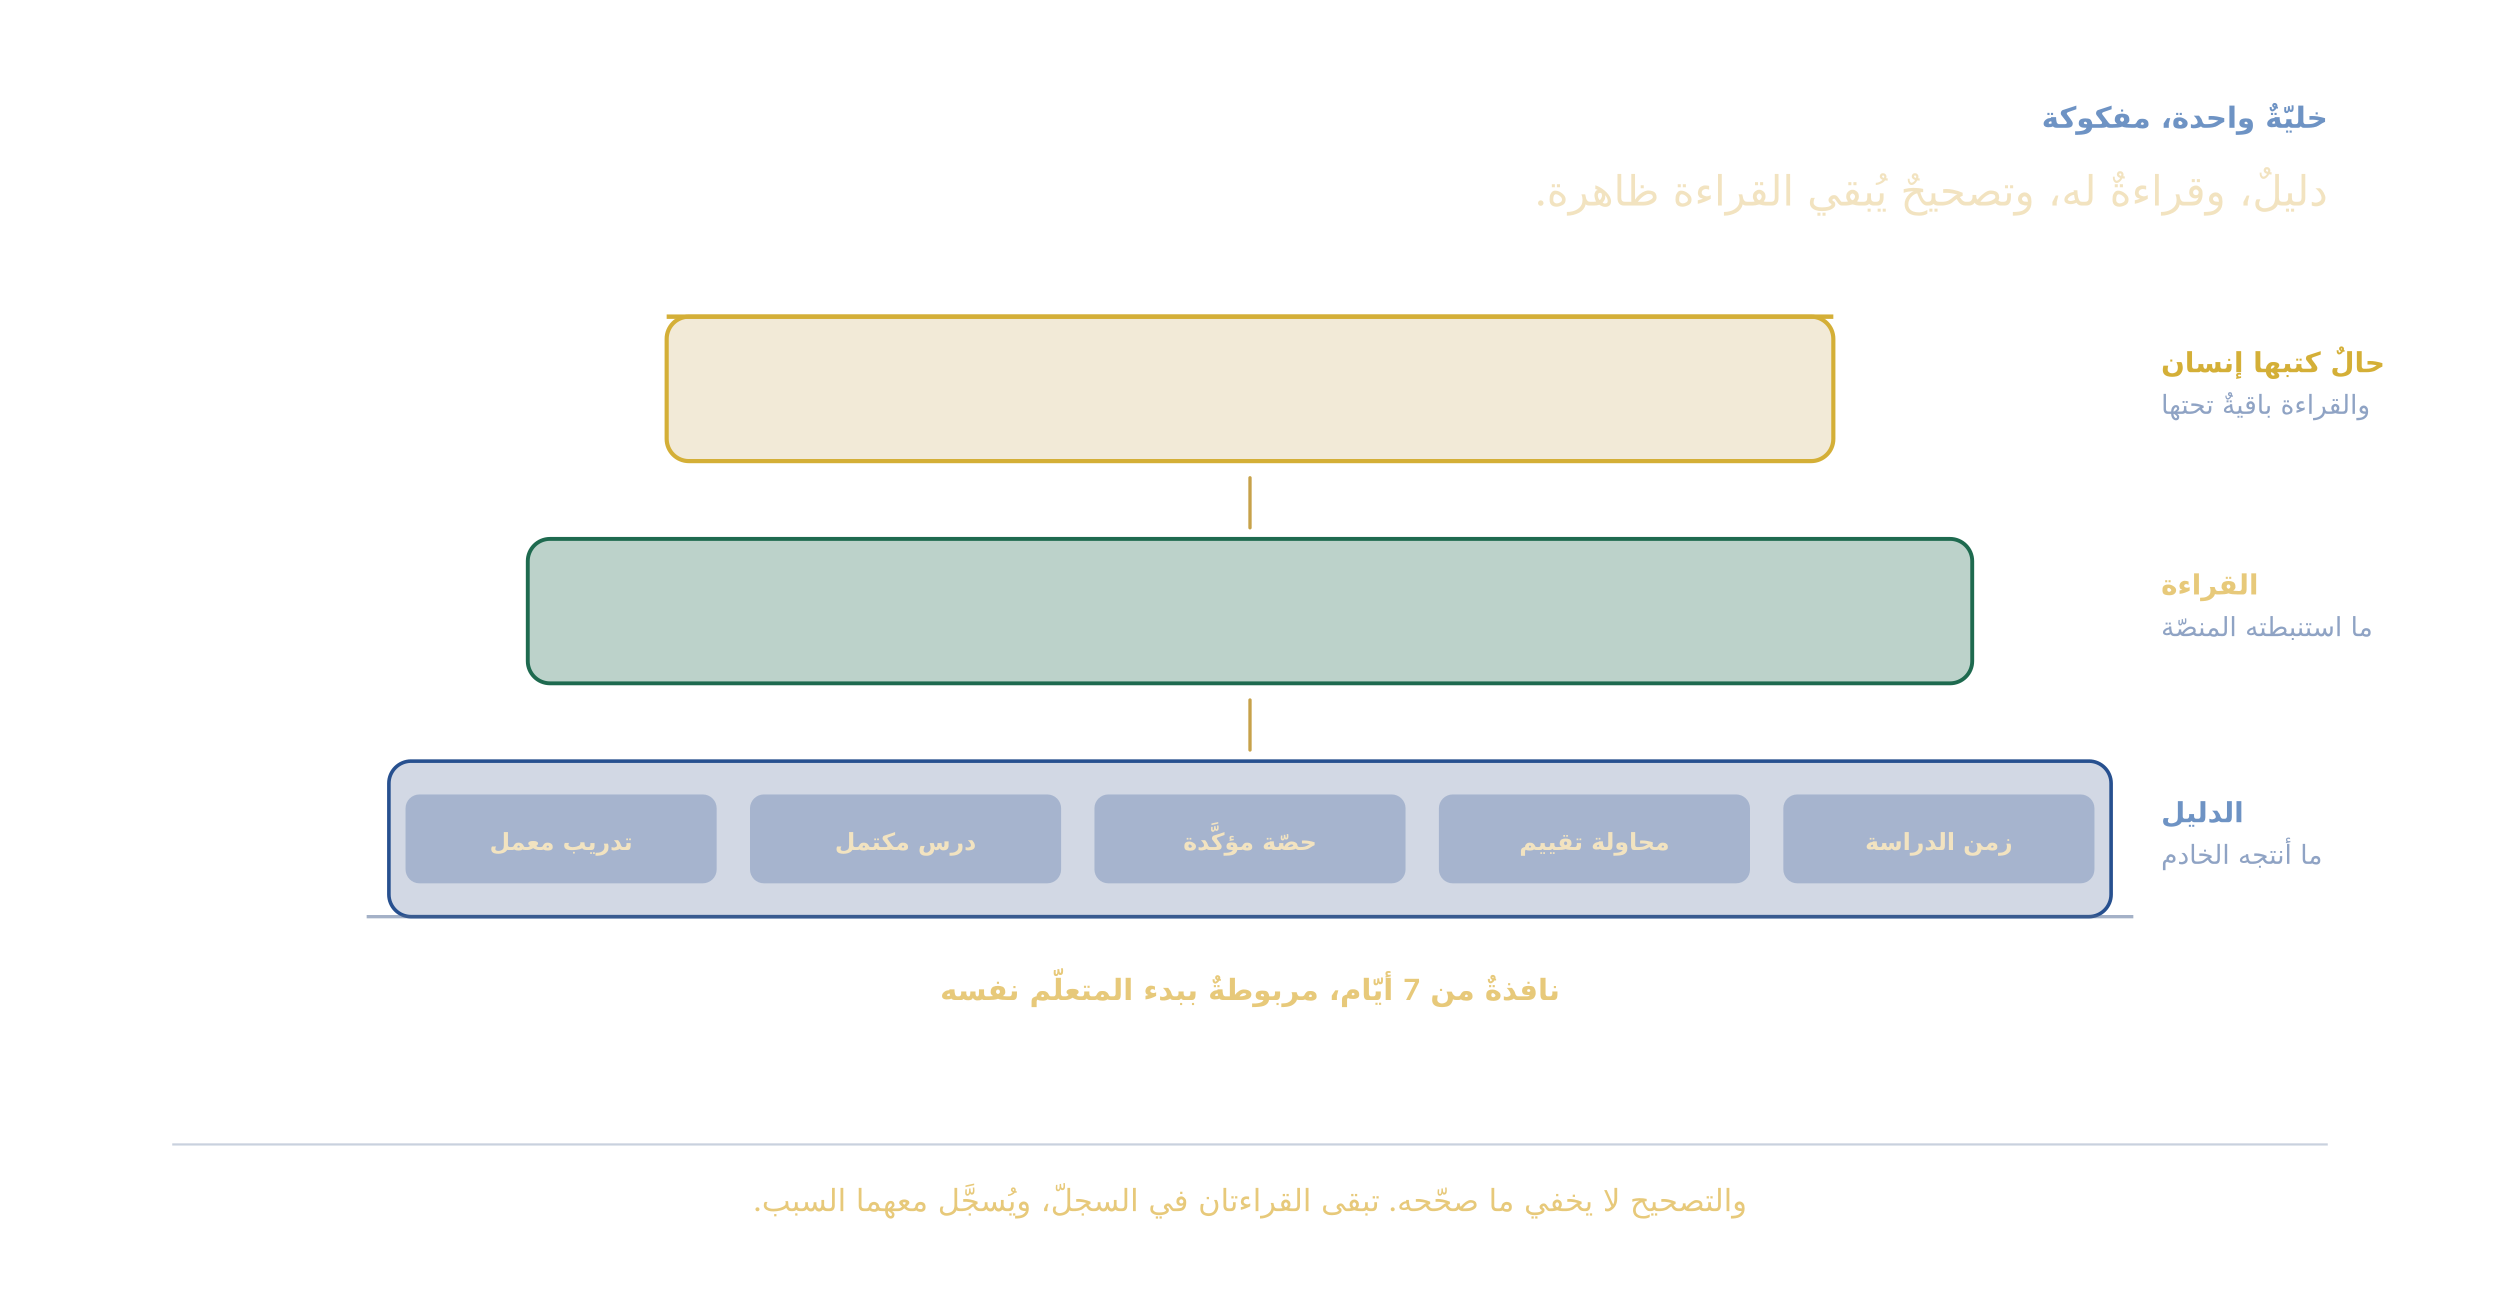
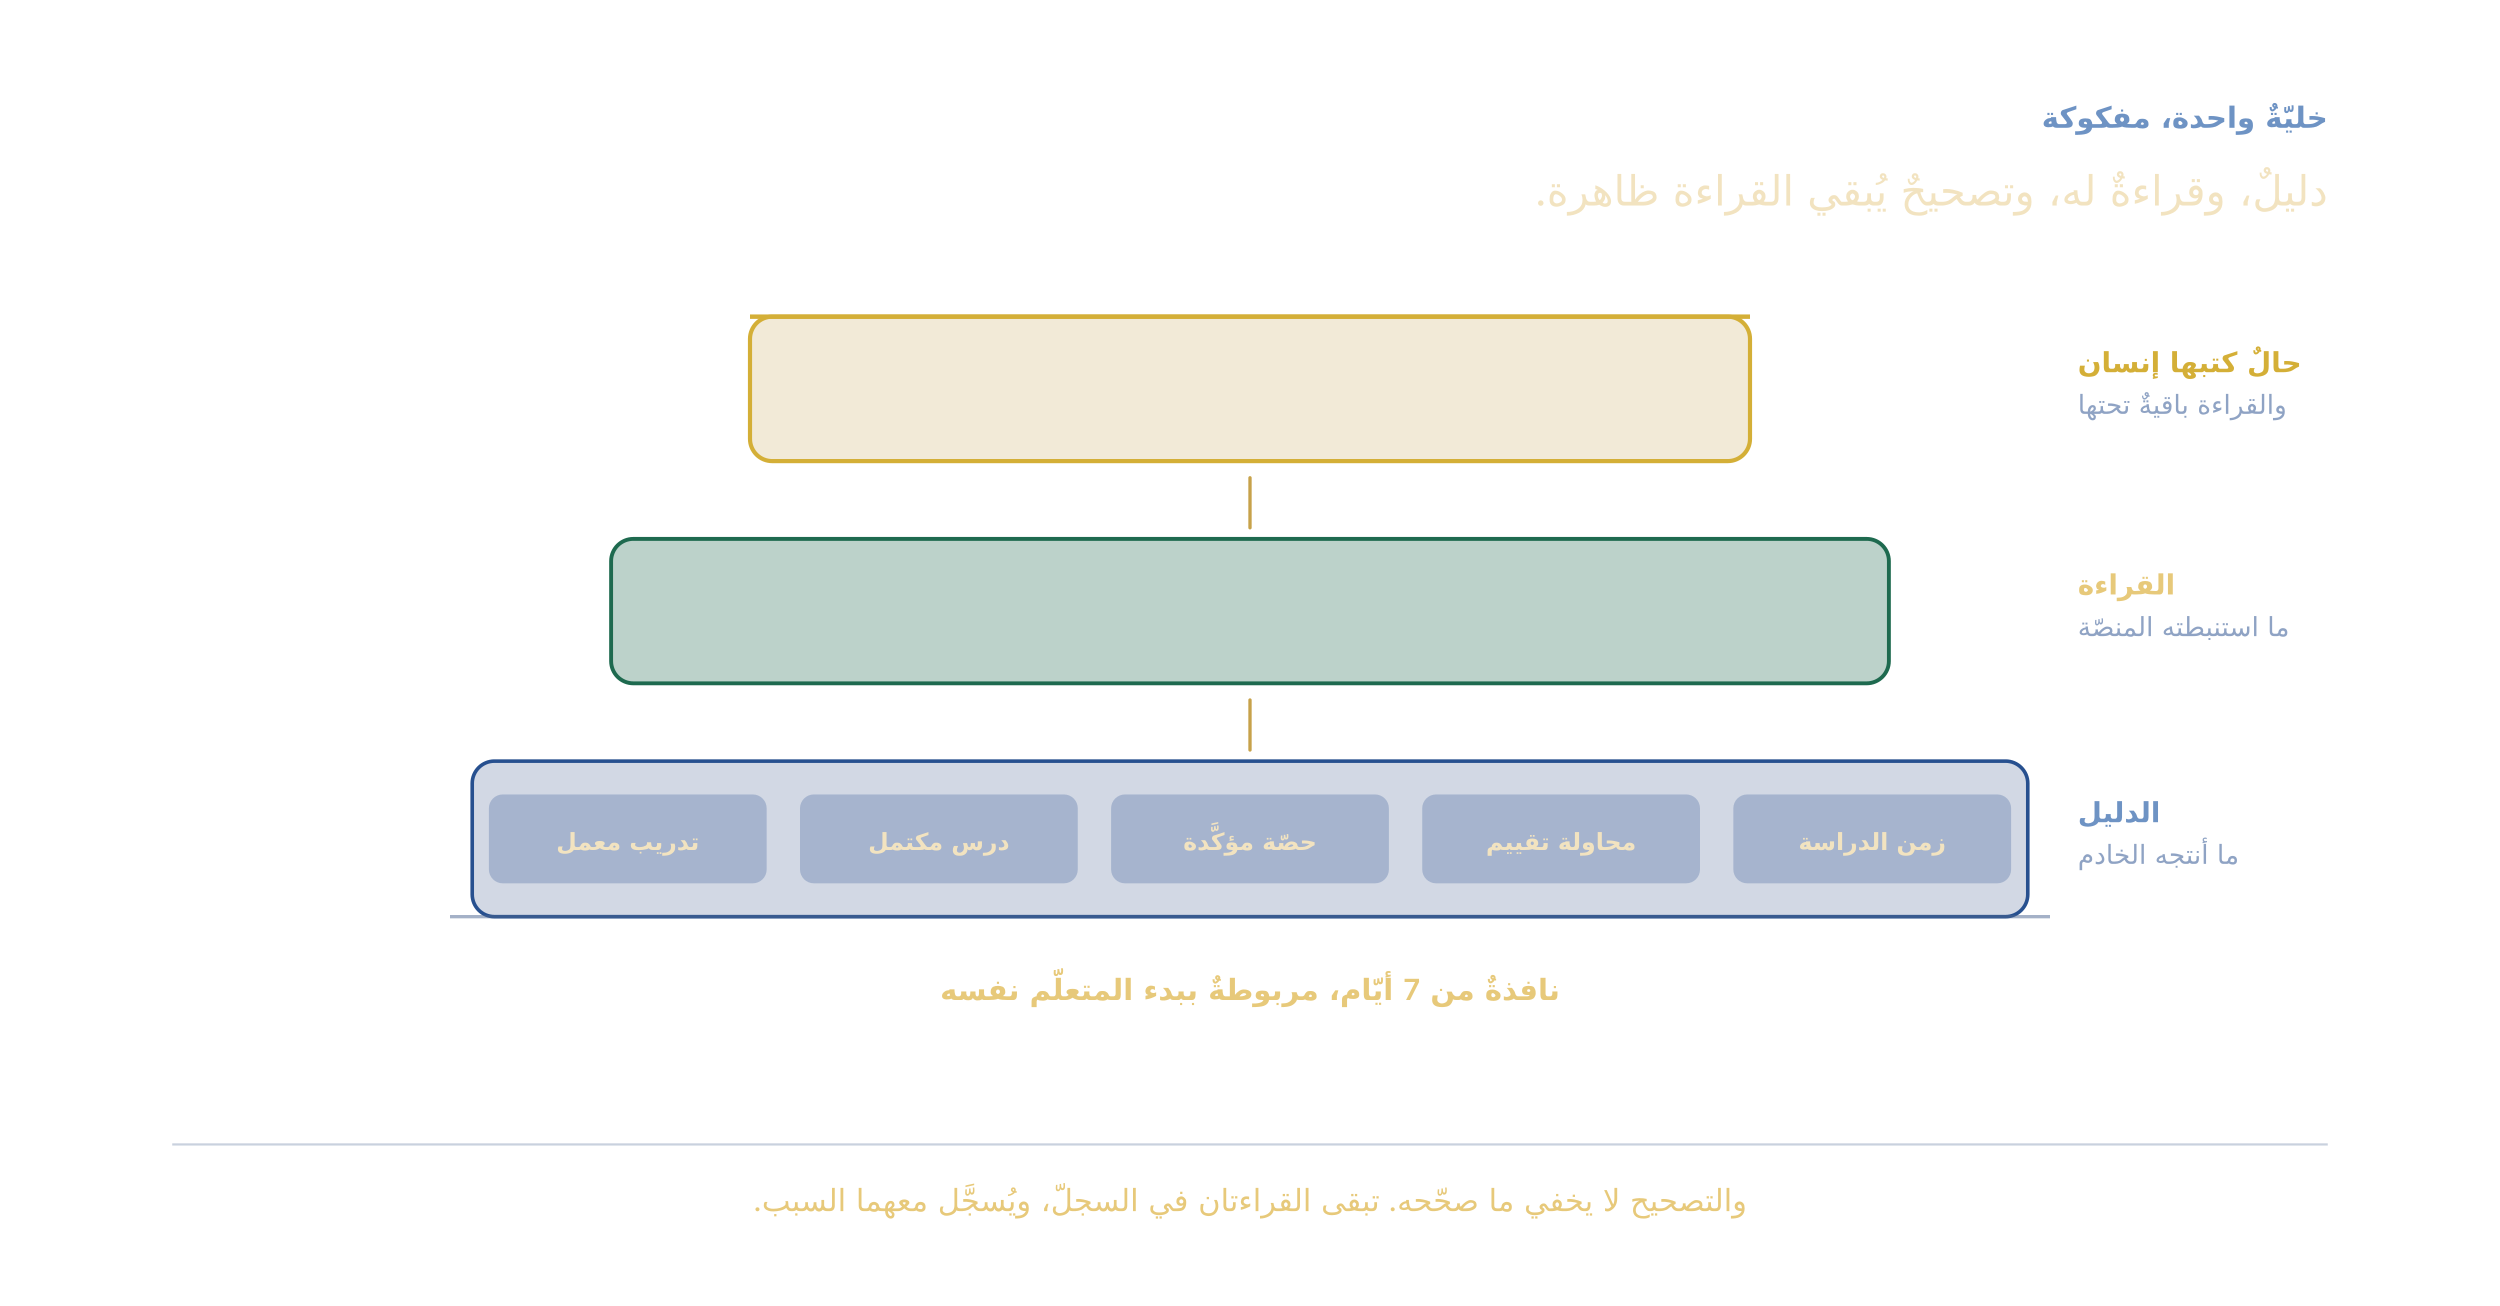
<svg xmlns="http://www.w3.org/2000/svg" viewBox="0 0 900 470" width="900" height="470" data-diagram="one-cell" role="img" lang="ar" direction="ltr" aria-labelledby="one-cell-title one-cell-desc">
  <text x="838.0" y="46.0" text-anchor="end" font-family="Cairo, Inter, sans-serif" font-size="10.5" font-weight="700" fill="#6E93C4">⁧خليّةٌ واحدة، مفكوكة⁩</text>
  <text x="838.0" y="74.0" text-anchor="end" font-family="Cairo, Inter, sans-serif" font-size="15" fill="#F2E3C0">⁧دليلٌ، وقراءةٌ له، وتصحيحٌ يُبقي القراءة ظاهرة.⁩</text>
-   <rect data-pop="" x="140.0" y="274.0" width="620.0" height="56" rx="8" fill="#1F3D7A" fill-opacity="0.2" stroke="#27508F" stroke-width="1.3" />
-   <text data-pop="" x="778.0" y="296.0" text-anchor="start" font-family="Cairo, Inter, sans-serif" font-size="10" font-weight="700" fill="#6E93C4">⁧الدليل⁩</text>
-   <text data-pop="" x="778.0" y="311.0" text-anchor="start" font-family="Cairo, Inter, sans-serif" font-size="9.5" fill="#8FA3C4">⁧ما أنتجه الخادم⁩</text>
-   <rect data-pop="" x="642.0" y="286.0" width="112.0" height="32" rx="5" fill="#27508F" fill-opacity="0.26" />
-   <text data-pop="" x="698.0" y="306.0" text-anchor="middle" font-family="Cairo, Inter, sans-serif" font-size="8.5" font-weight="600" fill="#F2E3C0">⁧زمن الدراسة⁩</text>
-   <rect data-pop="" x="518.0" y="286.0" width="112.0" height="32" rx="5" fill="#27508F" fill-opacity="0.26" />
-   <text data-pop="" x="574.0" y="306.0" text-anchor="middle" font-family="Cairo, Inter, sans-serif" font-size="8.5" font-weight="600" fill="#F2E3C0">⁧محاولة تقييم⁩</text>
-   <rect data-pop="" x="394.0" y="286.0" width="112.0" height="32" rx="5" fill="#27508F" fill-opacity="0.26" />
+   <rect data-pop="" x="170.0" y="274.0" width="560.0" height="56" rx="8" fill="#1F3D7A" fill-opacity="0.2" stroke="#27508F" stroke-width="1.3" />
+   <text data-pop="" x="748.0" y="296.0" text-anchor="start" font-family="Cairo, Inter, sans-serif" font-size="10" font-weight="700" fill="#6E93C4">⁧الدليل⁩</text>
+   <text data-pop="" x="748.0" y="311.0" text-anchor="start" font-family="Cairo, Inter, sans-serif" font-size="9.5" fill="#8FA3C4">⁧ما أنتجه الخادم⁩</text>
+   <rect data-pop="" x="624.0" y="286.0" width="100.0" height="32" rx="5" fill="#27508F" fill-opacity="0.26" />
+   <text data-pop="" x="674.0" y="306.0" text-anchor="middle" font-family="Cairo, Inter, sans-serif" font-size="8.5" font-weight="600" fill="#F2E3C0">⁧زمن الدراسة⁩</text>
+   <rect data-pop="" x="512.0" y="286.0" width="100.0" height="32" rx="5" fill="#27508F" fill-opacity="0.26" />
+   <text data-pop="" x="562.0" y="306.0" text-anchor="middle" font-family="Cairo, Inter, sans-serif" font-size="8.5" font-weight="600" fill="#F2E3C0">⁧محاولة تقييم⁩</text>
+   <rect data-pop="" x="400.0" y="286.0" width="100.0" height="32" rx="5" fill="#27508F" fill-opacity="0.26" />
  <text data-pop="" x="450.0" y="306.0" text-anchor="middle" font-family="Cairo, Inter, sans-serif" font-size="8.5" font-weight="600" fill="#F2E3C0">⁧حصّة مؤكَّدة⁩</text>
-   <rect data-pop="" x="270.0" y="286.0" width="112.0" height="32" rx="5" fill="#27508F" fill-opacity="0.26" />
-   <text data-pop="" x="326.0" y="306.0" text-anchor="middle" font-family="Cairo, Inter, sans-serif" font-size="8.5" font-weight="600" fill="#F2E3C0">⁧درس مكتمل⁩</text>
-   <rect data-pop="" x="146.0" y="286.0" width="112.0" height="32" rx="5" fill="#27508F" fill-opacity="0.26" />
-   <text data-pop="" x="202.0" y="306.0" text-anchor="middle" font-family="Cairo, Inter, sans-serif" font-size="8.5" font-weight="600" fill="#F2E3C0">⁧تدريب معمل⁩</text>
-   <path d="M132.0 330.0L768.0 330.0" stroke="#4A6491" stroke-width="1.2" stroke-opacity="0.5" fill="none" />
+   <rect data-pop="" x="288.0" y="286.0" width="100.0" height="32" rx="5" fill="#27508F" fill-opacity="0.26" />
+   <text data-pop="" x="338.0" y="306.0" text-anchor="middle" font-family="Cairo, Inter, sans-serif" font-size="8.5" font-weight="600" fill="#F2E3C0">⁧درس مكتمل⁩</text>
+   <rect data-pop="" x="176.0" y="286.0" width="100.0" height="32" rx="5" fill="#27508F" fill-opacity="0.26" />
+   <text data-pop="" x="226.0" y="306.0" text-anchor="middle" font-family="Cairo, Inter, sans-serif" font-size="8.5" font-weight="600" fill="#F2E3C0">⁧تدريب معمل⁩</text>
+   <path d="M162.0 330.0L738.0 330.0" stroke="#4A6491" stroke-width="1.2" stroke-opacity="0.5" fill="none" />
  <path data-draw="1100" d="M450.0 270.0L450.0 252.0" stroke="#C7A24A" stroke-width="1.2" stroke-linecap="round" fill="none" />
-   <rect data-pop="" x="190.0" y="194.0" width="520.0" height="52" rx="8" fill="#1E6A4F" fill-opacity="0.3" stroke="#1E6A4F" stroke-width="1.4" />
-   <text data-pop="" x="778.0" y="214.0" text-anchor="start" font-family="Cairo, Inter, sans-serif" font-size="10" font-weight="700" fill="#E7C97A">⁧القراءة⁩</text>
-   <text data-pop="" x="778.0" y="229.0" text-anchor="start" font-family="Cairo, Inter, sans-serif" font-size="9.5" fill="#8FA3C4">⁧ما استنبطته المنصّة⁩</text>
+   <rect data-pop="" x="220.0" y="194.0" width="460.0" height="52" rx="8" fill="#1E6A4F" fill-opacity="0.3" stroke="#1E6A4F" stroke-width="1.4" />
+   <text data-pop="" x="748.0" y="214.0" text-anchor="start" font-family="Cairo, Inter, sans-serif" font-size="10" font-weight="700" fill="#E7C97A">⁧القراءة⁩</text>
+   <text data-pop="" x="748.0" y="229.0" text-anchor="start" font-family="Cairo, Inter, sans-serif" font-size="9.5" fill="#8FA3C4">⁧ما استنبطته المنصّة⁩</text>
  <path data-draw="1300" d="M450.0 190.0L450.0 172.0" stroke="#C7A24A" stroke-width="1.2" stroke-linecap="round" fill="none" />
-   <rect data-pop="" x="240.0" y="114.0" width="420.0" height="52" rx="8" fill="#C7A24A" fill-opacity="0.22" stroke="#D4AF37" stroke-width="1.5" />
-   <path data-draw="1500" d="M240.0 114.0L660.0 114.0" stroke="#D4AF37" stroke-width="1.6" stroke-linecap="butt" fill="none" />
-   <text data-pop="" x="778.0" y="134.0" text-anchor="start" font-family="Cairo, Inter, sans-serif" font-size="10" font-weight="700" fill="#D4AF37">⁧حالٌ كتبها إنسان⁩</text>
-   <text data-pop="" x="778.0" y="149.0" text-anchor="start" font-family="Cairo, Inter, sans-serif" font-size="9.5" fill="#8FA3C4">⁧والقراءة باقيةٌ تحتها⁩</text>
+   <rect data-pop="" x="270.0" y="114.0" width="360.0" height="52" rx="8" fill="#C7A24A" fill-opacity="0.22" stroke="#D4AF37" stroke-width="1.5" />
+   <path data-draw="1500" d="M270.0 114.0L630.0 114.0" stroke="#D4AF37" stroke-width="1.6" stroke-linecap="butt" fill="none" />
+   <text data-pop="" x="748.0" y="134.0" text-anchor="start" font-family="Cairo, Inter, sans-serif" font-size="10" font-weight="700" fill="#D4AF37">⁧حالٌ كتبها إنسان⁩</text>
+   <text data-pop="" x="748.0" y="149.0" text-anchor="start" font-family="Cairo, Inter, sans-serif" font-size="9.5" fill="#8FA3C4">⁧والقراءة باقيةٌ تحتها⁩</text>
  <text data-pop="" x="450.0" y="360.0" text-anchor="middle" font-family="Cairo, Inter, sans-serif" font-size="10.5" font-weight="600" fill="#E7C97A">⁧نافذةٌ من 7 أيّام، مربوطةٌ ببدء المتعلّم نفسه⁩</text>
  <path d="M62.0 412.0L838.0 412.0" stroke="#4A6491" stroke-width="0.8" stroke-opacity="0.3" fill="none" />
  <text x="450.0" y="436.0" text-anchor="middle" font-family="Cairo, Inter, sans-serif" font-size="11" fill="#E7C97A">⁧والتصحيح لا يخفي ما صحّحه. تبقى القراءتان في السجلّ، ويُسجَّل معهما السبب.⁩</text>
</svg>
